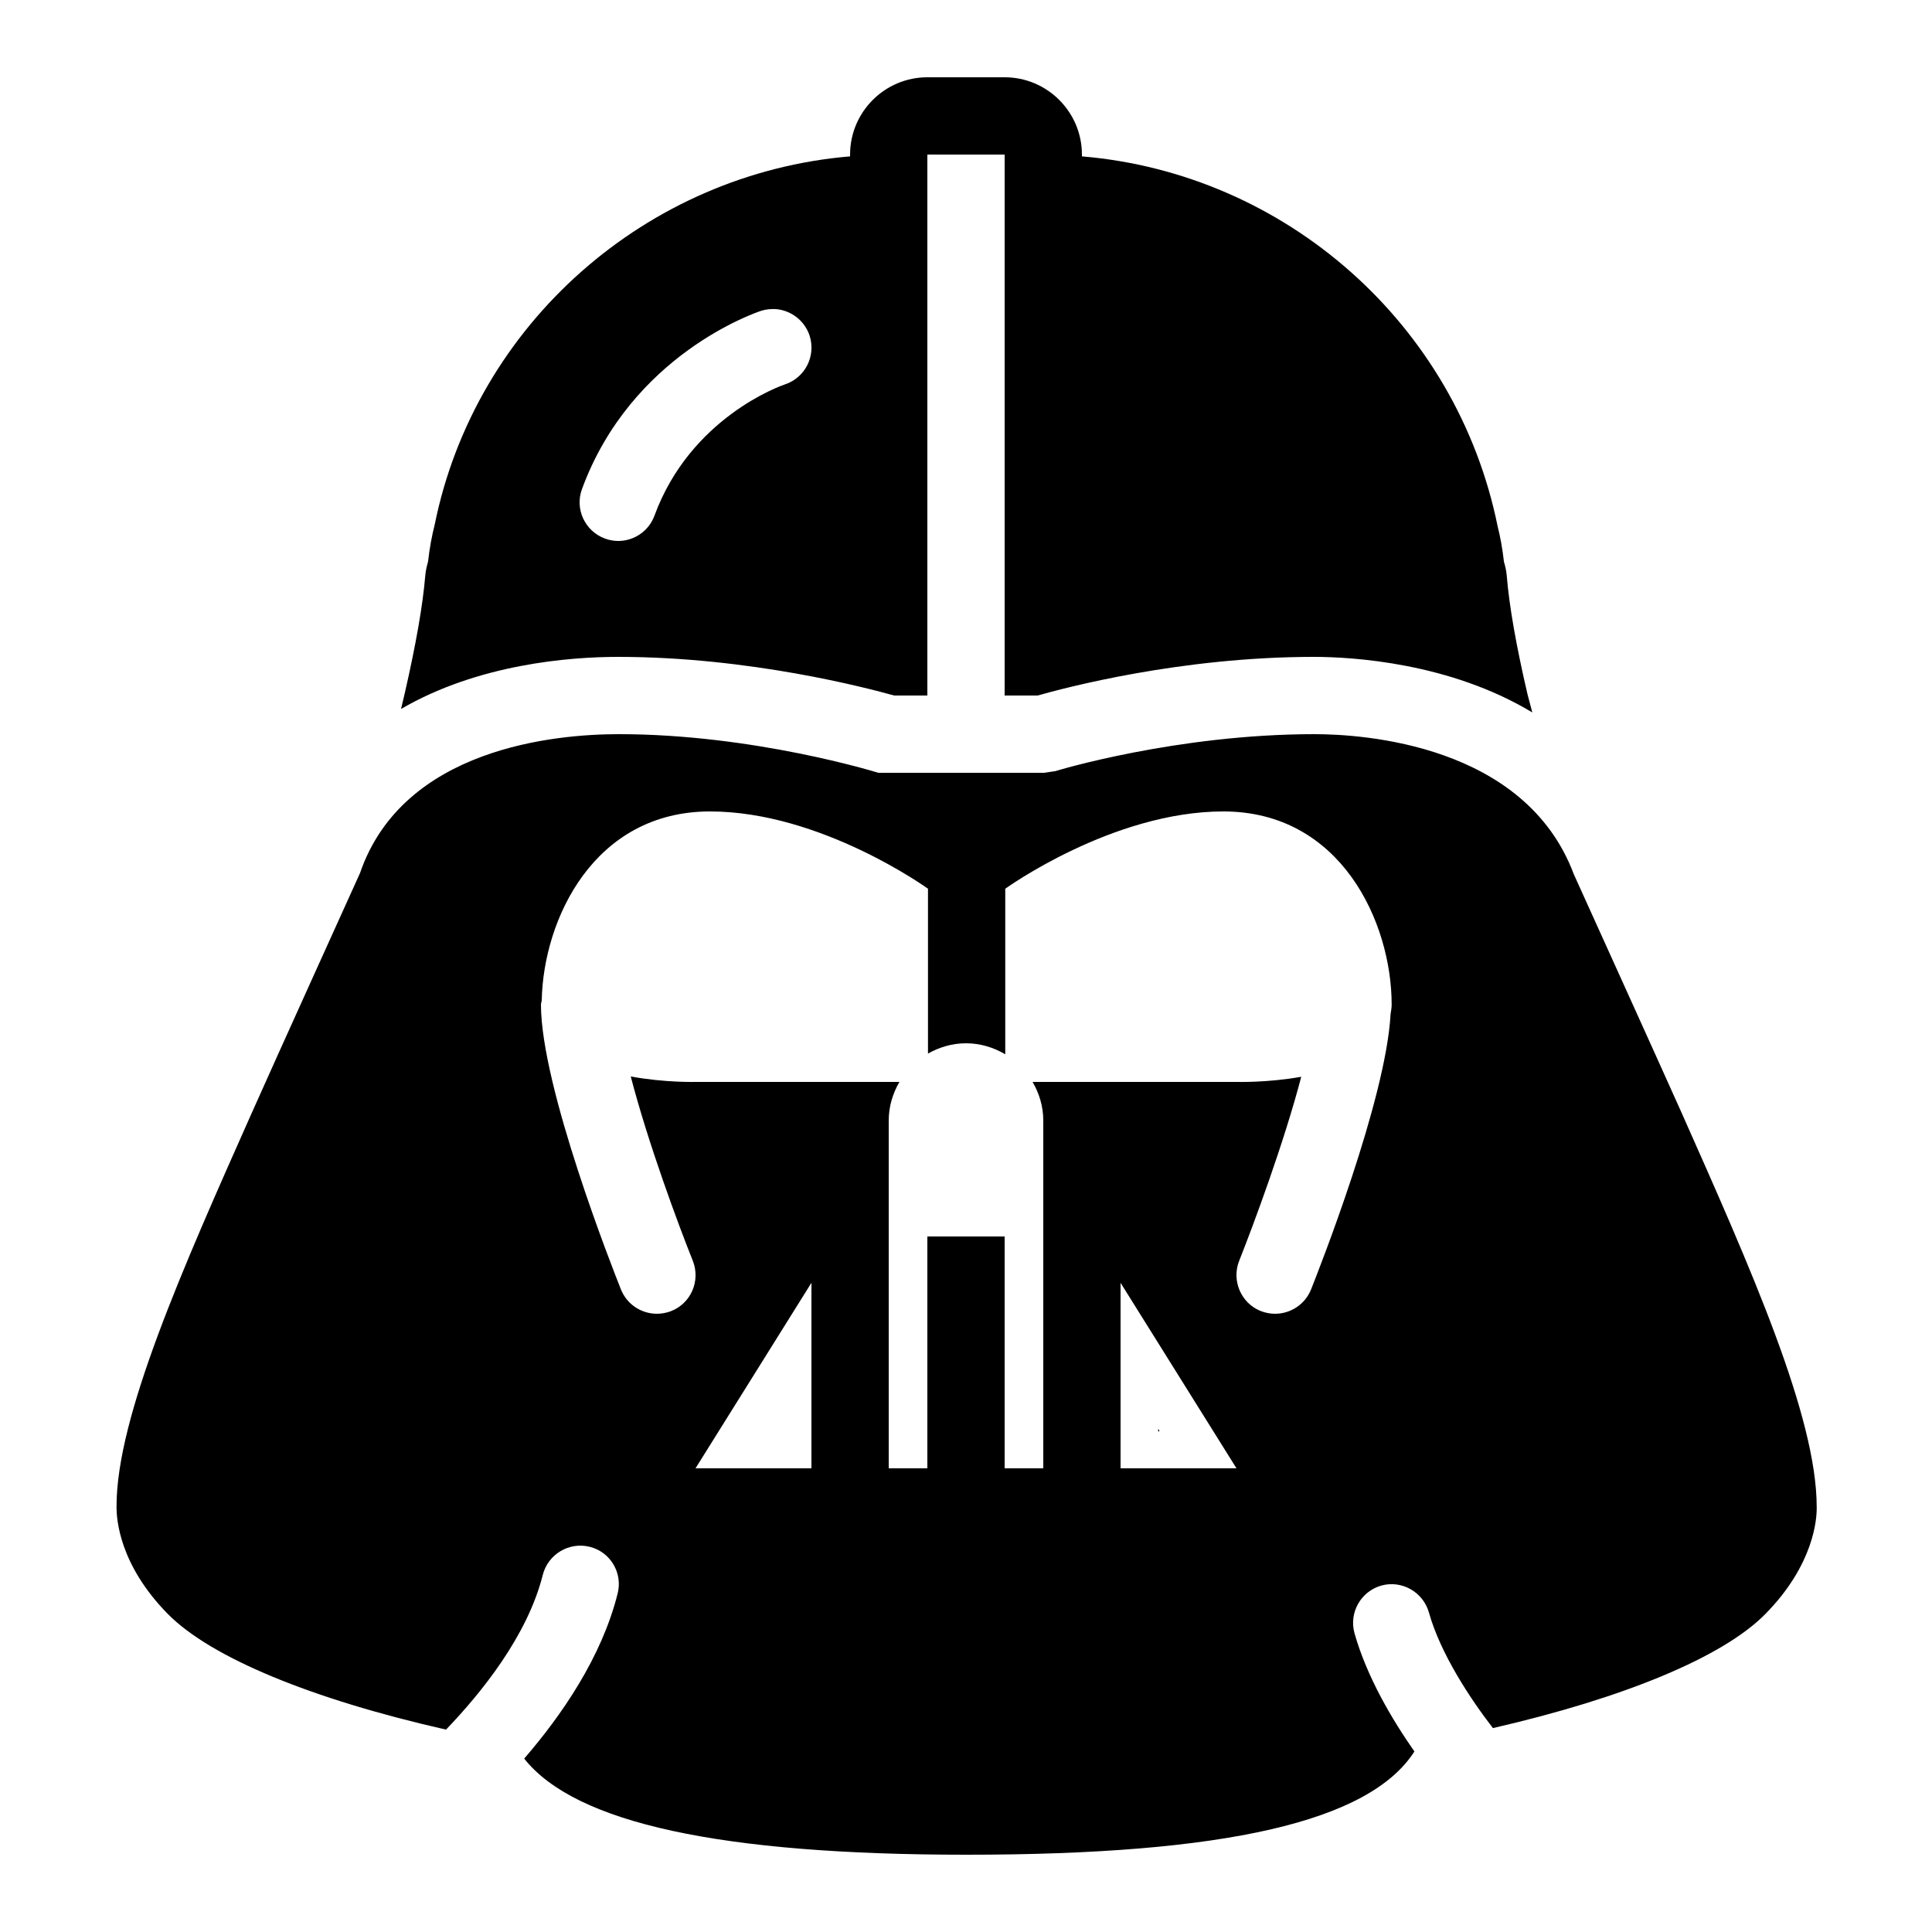
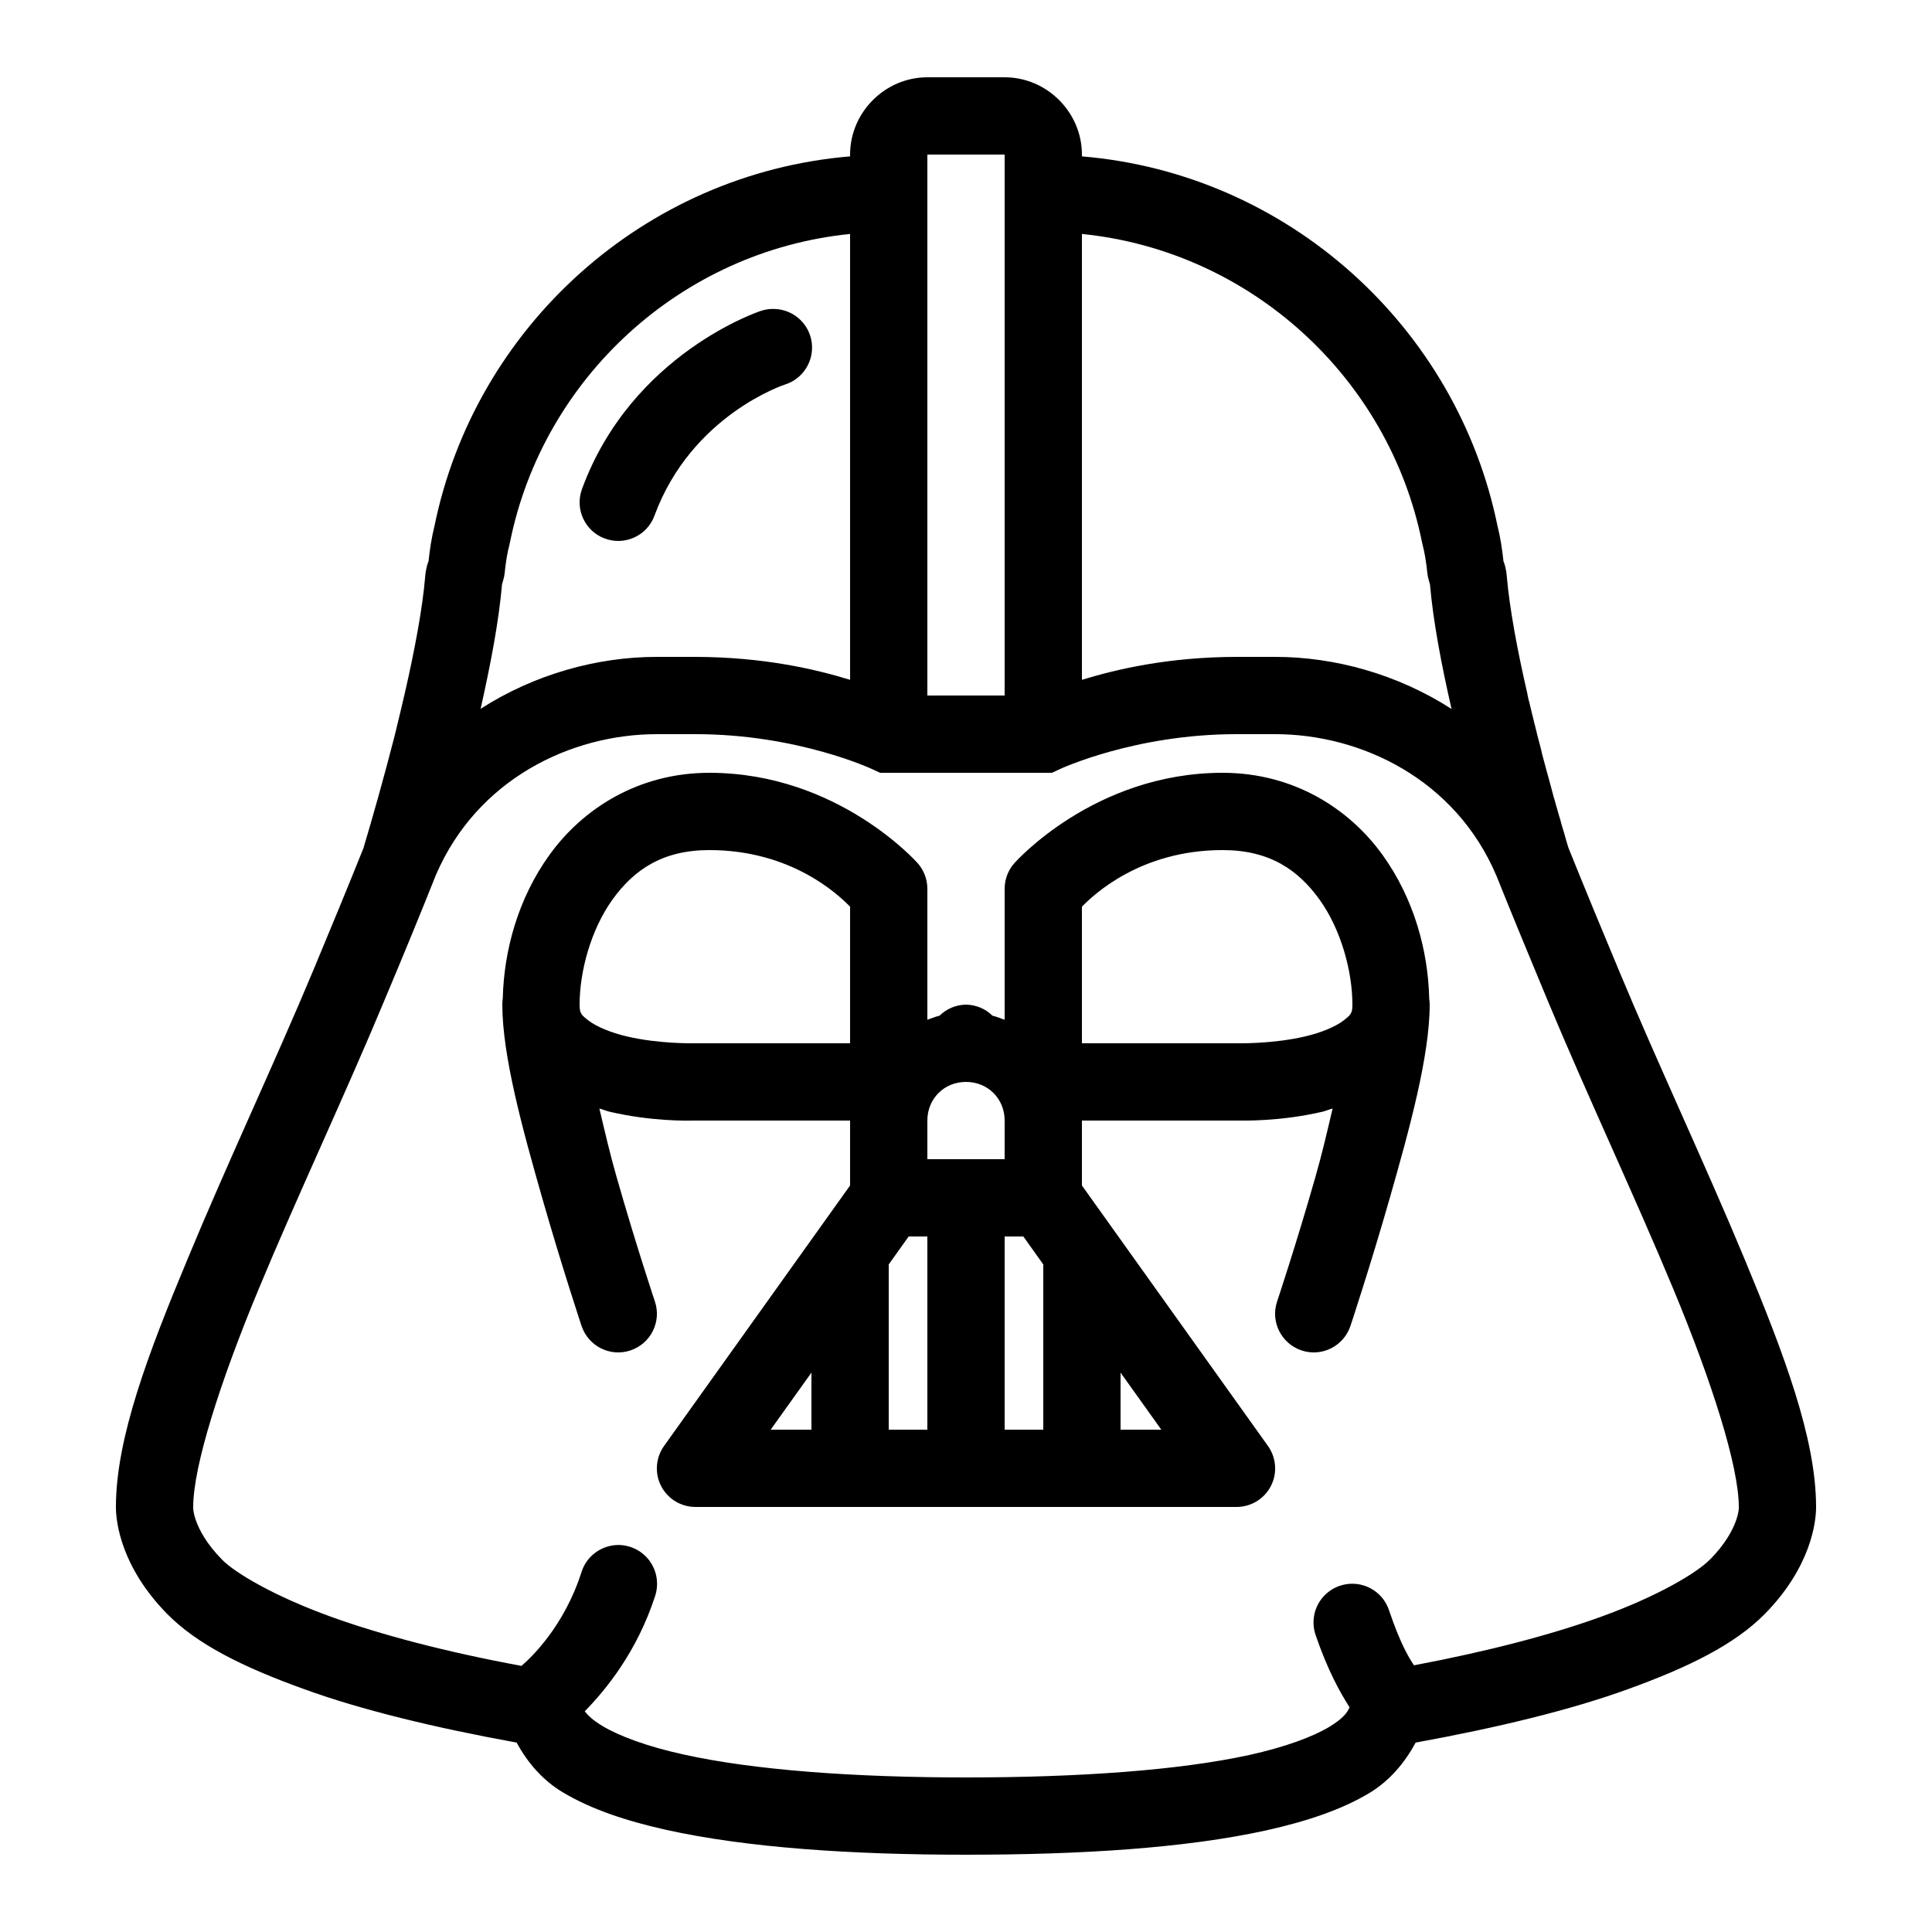
- <svg xmlns="http://www.w3.org/2000/svg" viewBox="0 0 50 50" width="50px" height="50px">
-   <path fill="currentColor" d="M 24 2 C 22.898 2 22 2.898 22 4 L 22 4.047 C 16.742 4.488 12.301 8.379 11.25 13.578 C 11.176 13.867 11.117 14.188 11.078 14.535 C 11.055 14.621 11.016 14.75 11.004 14.918 C 10.941 15.664 10.766 16.668 10.484 17.902 C 10.449 18.051 10.414 18.199 10.379 18.348 C 12.371 17.188 14.73 17 16 17 C 19.395 17 22.441 17.805 23.141 18 L 26.855 18 C 27.555 17.801 30.559 17 34 17 C 35.008 17 37.523 17.152 39.656 18.438 L 39.531 17.965 C 39.238 16.707 39.059 15.684 38.996 14.914 C 38.984 14.762 38.953 14.641 38.922 14.539 C 38.883 14.191 38.824 13.875 38.762 13.637 C 37.703 8.383 33.262 4.488 28 4.047 L 28 4 C 28 2.898 27.102 2 26 2 Z M 24 4 L 26 4 L 26 18 L 24 18 Z M 20.086 8 C 20.477 8.035 20.824 8.297 20.953 8.688 C 21.121 9.215 20.836 9.777 20.312 9.949 C 20.207 9.984 17.871 10.805 16.938 13.344 C 16.789 13.75 16.406 14 16 14 C 15.887 14 15.77 13.98 15.656 13.938 C 15.137 13.746 14.871 13.172 15.062 12.656 C 16.34 9.176 19.555 8.094 19.688 8.047 C 19.82 8.004 19.957 7.992 20.086 8 Z M 16.016 19 C 14.375 19 10.43 19.352 9.316 22.598 C 9.316 22.598 7.082 27.527 6.527 28.777 C 4.723 32.832 3.016 36.664 3.016 38.98 C 3.012 39.312 3.086 40.492 4.344 41.77 C 5.461 42.902 8.078 43.977 11.543 44.762 C 12.449 43.82 13.652 42.336 14.047 40.758 C 14.184 40.223 14.727 39.898 15.262 40.031 C 15.797 40.164 16.121 40.707 15.984 41.242 C 15.57 42.898 14.523 44.406 13.566 45.512 C 14.887 47.184 18.66 48 25.016 48 C 31.707 48 35.441 47.145 36.605 45.328 C 36.031 44.508 35.375 43.402 35.055 42.27 C 34.906 41.738 35.215 41.188 35.746 41.035 C 36.277 40.887 36.828 41.199 36.98 41.73 C 37.281 42.805 38.062 43.98 38.637 44.723 C 42.023 43.945 44.59 42.887 45.688 41.77 C 46.945 40.492 47.023 39.309 47.016 39 C 47.016 36.66 45.312 32.832 43.512 28.781 C 42.953 27.531 40.73 22.625 40.73 22.625 C 39.469 19.262 35.273 19 34.016 19 C 30.457 19 27.344 19.945 27.312 19.957 L 27.016 20 L 22.73 20 C 22.695 19.988 19.504 19 16.016 19 Z M 18.375 21 C 21.25 21 24.016 23 24.016 23 L 24.016 27.266 C 24.309 27.102 24.641 27 25 27 C 25.371 27 25.719 27.109 26.016 27.285 L 26.016 23 C 26.016 23 28.785 21 31.66 21 C 34.707 21 36.016 23.875 36.016 26 C 36.016 26.086 36 26.164 35.988 26.246 C 35.867 28.469 34.133 32.859 33.93 33.371 C 33.773 33.762 33.395 34 33 34 C 32.875 34 32.75 33.977 32.629 33.93 C 32.117 33.727 31.867 33.141 32.07 32.629 C 32.441 31.695 33.23 29.574 33.676 27.867 C 32.801 28.023 32.016 28 32.016 28 L 26.723 28 C 26.895 28.297 27 28.633 27 29 L 27 38 L 26 38 L 26 32 L 24 32 L 24 38 L 23 38 L 23 29 C 23 28.633 23.105 28.297 23.277 28 L 18.016 28 C 18.016 28 17.211 28.023 16.324 27.859 C 16.766 29.566 17.555 31.695 17.93 32.629 C 18.133 33.141 17.887 33.727 17.371 33.93 C 17.25 33.977 17.125 34 17 34 C 16.602 34 16.227 33.762 16.07 33.371 C 15.859 32.84 14 28.133 14 26 C 14 25.961 14.016 25.93 14.02 25.891 C 14.062 23.781 15.379 21 18.375 21 Z M 21 33.199 L 21 38 L 18 38 Z M 29 33.199 L 32 38 L 29 38 Z M 29.961 37 C 29.973 37.023 29.988 37.039 30 37.062 L 30 37 Z" />
+ <svg xmlns="http://www.w3.org/2000/svg" x="0px" y="0px" width="50" height="50" viewBox="0 0 50 50">
+   <path d="M 24 2 C 22.906 2 22 2.906 22 4 L 22 4.047 C 16.664 4.492 12.289 8.469 11.242 13.625 C 11.172 13.902 11.125 14.203 11.09 14.527 C 11.074 14.566 11.023 14.691 11.004 14.918 C 10.938 15.727 10.734 16.812 10.484 17.906 C 10.406 18.242 10.328 18.578 10.246 18.906 L 10.246 18.914 C 10.238 18.941 10.227 18.98 10.215 19.035 C 9.93 20.148 9.633 21.191 9.406 21.949 C 9 22.965 8.555 24.039 8.109 25.109 C 7.129 27.457 5.871 30.129 4.852 32.59 C 3.828 35.043 3.004 37.219 3 38.988 C 2.996 39.387 3.133 40.555 4.328 41.77 C 5.098 42.551 6.273 43.141 7.883 43.719 C 9.355 44.254 11.262 44.715 13.371 45.098 C 13.652 45.617 14.043 46.07 14.555 46.379 C 15.289 46.82 16.188 47.121 17.234 47.355 C 19.332 47.82 22.031 48 25 48 C 27.965 48 30.668 47.832 32.766 47.371 C 33.812 47.137 34.715 46.84 35.453 46.395 C 35.965 46.082 36.355 45.621 36.637 45.098 C 38.742 44.715 40.648 44.254 42.121 43.719 C 43.723 43.141 44.902 42.551 45.672 41.77 C 46.867 40.555 47.004 39.387 47 38.988 C 46.996 37.219 46.172 35.047 45.152 32.59 C 44.129 30.129 42.871 27.457 41.895 25.109 C 41.445 24.035 41 22.957 40.59 21.938 C 40.574 21.887 40.562 21.84 40.547 21.797 L 40.547 21.785 C 40.551 21.809 40.547 21.793 40.535 21.758 L 40.535 21.754 C 40.5 21.625 40.457 21.48 40.41 21.328 C 40.398 21.285 40.387 21.242 40.375 21.191 L 40.371 21.188 C 40.332 21.055 40.293 20.918 40.254 20.781 L 40.254 20.777 C 40.242 20.734 40.23 20.699 40.223 20.668 L 40.223 20.664 L 40.219 20.66 C 40.172 20.488 40.125 20.309 40.074 20.121 L 40.07 20.109 C 40.059 20.062 40.047 20.023 40.039 19.992 L 40.035 19.988 L 40.035 19.984 C 39.996 19.832 39.953 19.676 39.91 19.516 C 39.895 19.457 39.883 19.406 39.875 19.363 L 39.871 19.355 L 39.871 19.348 C 39.816 19.152 39.766 18.949 39.719 18.75 L 39.707 18.715 L 39.707 18.707 C 39.66 18.523 39.617 18.332 39.57 18.141 L 39.566 18.137 C 39.555 18.078 39.543 18.023 39.531 17.977 L 39.531 17.965 C 39.273 16.852 39.066 15.742 38.996 14.918 C 38.977 14.688 38.926 14.562 38.91 14.527 C 38.875 14.203 38.828 13.898 38.758 13.625 C 37.711 8.465 33.336 4.492 28 4.047 L 28 4 C 28 2.906 27.094 2 26 2 Z M 24 4 L 26 4 L 26 18 L 24 18 Z M 22 6.055 L 22 17.594 C 21.086 17.312 19.738 17.004 18 17 L 17 17 C 15.453 17 13.832 17.449 12.438 18.344 C 12.695 17.203 12.914 16.066 12.996 15.082 C 12.992 15.125 12.984 15.164 13.027 15 L 13.047 14.922 L 13.059 14.844 C 13.09 14.535 13.133 14.285 13.188 14.082 L 13.191 14.059 L 13.199 14.031 C 14.055 9.789 17.621 6.496 22 6.055 Z M 28 6.055 C 32.379 6.496 35.945 9.789 36.801 14.031 L 36.809 14.059 L 36.812 14.082 C 36.867 14.285 36.91 14.539 36.941 14.844 L 36.953 14.922 L 36.973 15 C 37.016 15.164 37.008 15.125 37.004 15.082 C 37.086 16.066 37.305 17.207 37.566 18.348 C 36.168 17.449 34.547 17 33 17 L 32 17 C 30.262 17.004 28.914 17.312 28 17.594 Z M 19.953 7.996 C 19.863 8 19.773 8.02 19.688 8.047 C 19.688 8.047 16.352 9.137 15.062 12.656 C 14.871 13.172 15.137 13.75 15.656 13.938 C 16.172 14.129 16.75 13.863 16.938 13.344 C 17.898 10.738 20.312 9.953 20.312 9.953 C 20.777 9.809 21.07 9.348 21.008 8.867 C 20.945 8.383 20.543 8.016 20.055 7.996 C 20.023 7.996 19.988 7.996 19.953 7.996 Z M 17 19 L 18 19 C 20.645 19 22.574 19.906 22.574 19.906 L 22.777 20 L 27.223 20 L 27.426 19.906 C 27.426 19.906 29.355 19 32 19 L 33 19 C 35.227 19 37.668 20.168 38.727 22.664 C 39.145 23.707 39.598 24.797 40.047 25.879 C 41.051 28.293 42.309 30.961 43.305 33.359 C 44.301 35.754 45 37.945 45 39 L 45 39.02 C 45 38.934 45.059 39.543 44.25 40.367 L 44.246 40.367 C 43.906 40.711 42.898 41.312 41.438 41.84 C 40.156 42.305 38.504 42.738 36.594 43.098 C 36.445 42.879 36.227 42.5 35.949 41.676 C 35.809 41.25 35.402 40.969 34.953 40.988 C 34.633 41.004 34.344 41.164 34.164 41.43 C 33.988 41.691 33.945 42.023 34.051 42.324 C 34.367 43.242 34.684 43.805 34.926 44.184 C 34.871 44.32 34.758 44.473 34.414 44.684 C 33.977 44.949 33.254 45.215 32.336 45.418 C 30.496 45.82 27.887 46 25 46 C 22.117 46 19.508 45.812 17.672 45.402 C 16.75 45.199 16.027 44.93 15.59 44.668 C 15.34 44.516 15.215 44.395 15.133 44.289 C 15.668 43.742 16.48 42.762 16.953 41.309 C 17.055 41 17.004 40.664 16.816 40.402 C 16.629 40.141 16.324 39.984 16 39.984 C 15.562 39.988 15.176 40.273 15.047 40.691 C 14.598 42.094 13.742 42.902 13.496 43.113 C 11.547 42.754 9.863 42.309 8.562 41.84 C 7.102 41.312 6.09 40.711 5.75 40.367 C 4.941 39.543 5 38.934 5 39.02 L 5 39 C 5 37.945 5.699 35.754 6.695 33.359 C 7.691 30.961 8.949 28.293 9.953 25.879 C 10.41 24.793 10.863 23.695 11.281 22.645 C 12.348 20.164 14.777 19 17 19 Z M 18.359 20 C 16.52 20 15.082 20.93 14.223 22.121 C 13.402 23.258 13.043 24.605 13.012 25.828 C 13.012 25.832 13.012 25.832 13.012 25.832 C 13.004 25.887 13 25.945 13 26 C 13 27.332 13.531 29.25 14.039 31.027 C 14.547 32.801 15.051 34.316 15.051 34.316 C 15.227 34.84 15.793 35.125 16.316 34.949 C 16.84 34.773 17.125 34.207 16.949 33.684 C 16.949 33.684 16.453 32.199 15.961 30.473 C 15.793 29.891 15.652 29.285 15.512 28.688 C 15.598 28.711 15.688 28.75 15.77 28.77 C 16.852 29.023 17.785 29.004 17.93 29 C 17.953 29 17.977 29 18 29 C 18 29 18.031 29 18.031 29 L 22 29 L 22 30.68 L 17.188 37.418 C 16.969 37.723 16.938 38.125 17.109 38.457 C 17.281 38.793 17.625 39 18 39 L 32 39 C 32.375 39 32.719 38.793 32.891 38.457 C 33.062 38.125 33.031 37.723 32.812 37.418 L 28 30.68 L 28 29 L 32 29 C 32 29 32.027 28.996 32.031 29 C 32.125 29 33.117 29.031 34.23 28.77 C 34.312 28.75 34.402 28.711 34.488 28.688 C 34.348 29.285 34.207 29.891 34.039 30.473 C 33.547 32.199 33.051 33.684 33.051 33.684 C 32.875 34.207 33.16 34.773 33.684 34.949 C 34.207 35.125 34.773 34.84 34.949 34.316 C 34.949 34.316 35.453 32.801 35.961 31.027 C 36.469 29.25 37 27.332 37 26 C 37 25.949 36.996 25.898 36.988 25.848 C 36.961 24.621 36.602 23.266 35.777 22.121 C 34.918 20.93 33.48 20 31.641 20 C 28.305 20 26.25 22.34 26.25 22.34 C 26.09 22.52 26 22.758 26 23 L 26 26.391 C 25.895 26.355 25.793 26.312 25.684 26.285 C 25.5 26.105 25.258 26.004 25 26 C 24.742 26.004 24.5 26.105 24.316 26.285 C 24.207 26.312 24.105 26.355 24 26.391 L 24 23 C 24 22.758 23.91 22.52 23.75 22.34 C 23.75 22.34 21.695 20 18.359 20 Z M 18.359 22 C 20.48 22 21.695 23.152 22 23.465 L 22 27 L 18.012 27 C 18.008 27 18.004 27 18 27 C 17.988 27 17.98 27 17.969 27 C 17.969 27 17.066 27.02 16.23 26.824 C 15.809 26.727 15.43 26.566 15.234 26.414 C 15.035 26.262 15 26.219 15 26 C 15 25.145 15.289 24.066 15.848 23.285 C 16.406 22.508 17.148 22 18.359 22 Z M 31.641 22 C 32.852 22 33.594 22.508 34.152 23.285 C 34.711 24.066 35 25.145 35 26 C 35 26.219 34.965 26.262 34.766 26.414 C 34.57 26.566 34.191 26.727 33.77 26.824 C 32.934 27.02 32.031 27 32.031 27 C 32.02 27 32.012 27 32 27 L 28 27 L 28 23.465 C 28.305 23.152 29.52 22 31.641 22 Z M 25 28 C 25.566 28 26 28.434 26 29 L 26 30 L 24 30 L 24 29 C 24 28.434 24.434 28 25 28 Z M 23.516 32 L 24 32 L 24 37 L 23 37 L 23 32.723 Z M 26 32 L 26.484 32 L 27 32.723 L 27 37 L 26 37 Z M 21 35.523 L 21 37 L 19.945 37 Z M 29 35.523 L 30.055 37 L 29 37 Z" />
</svg>
